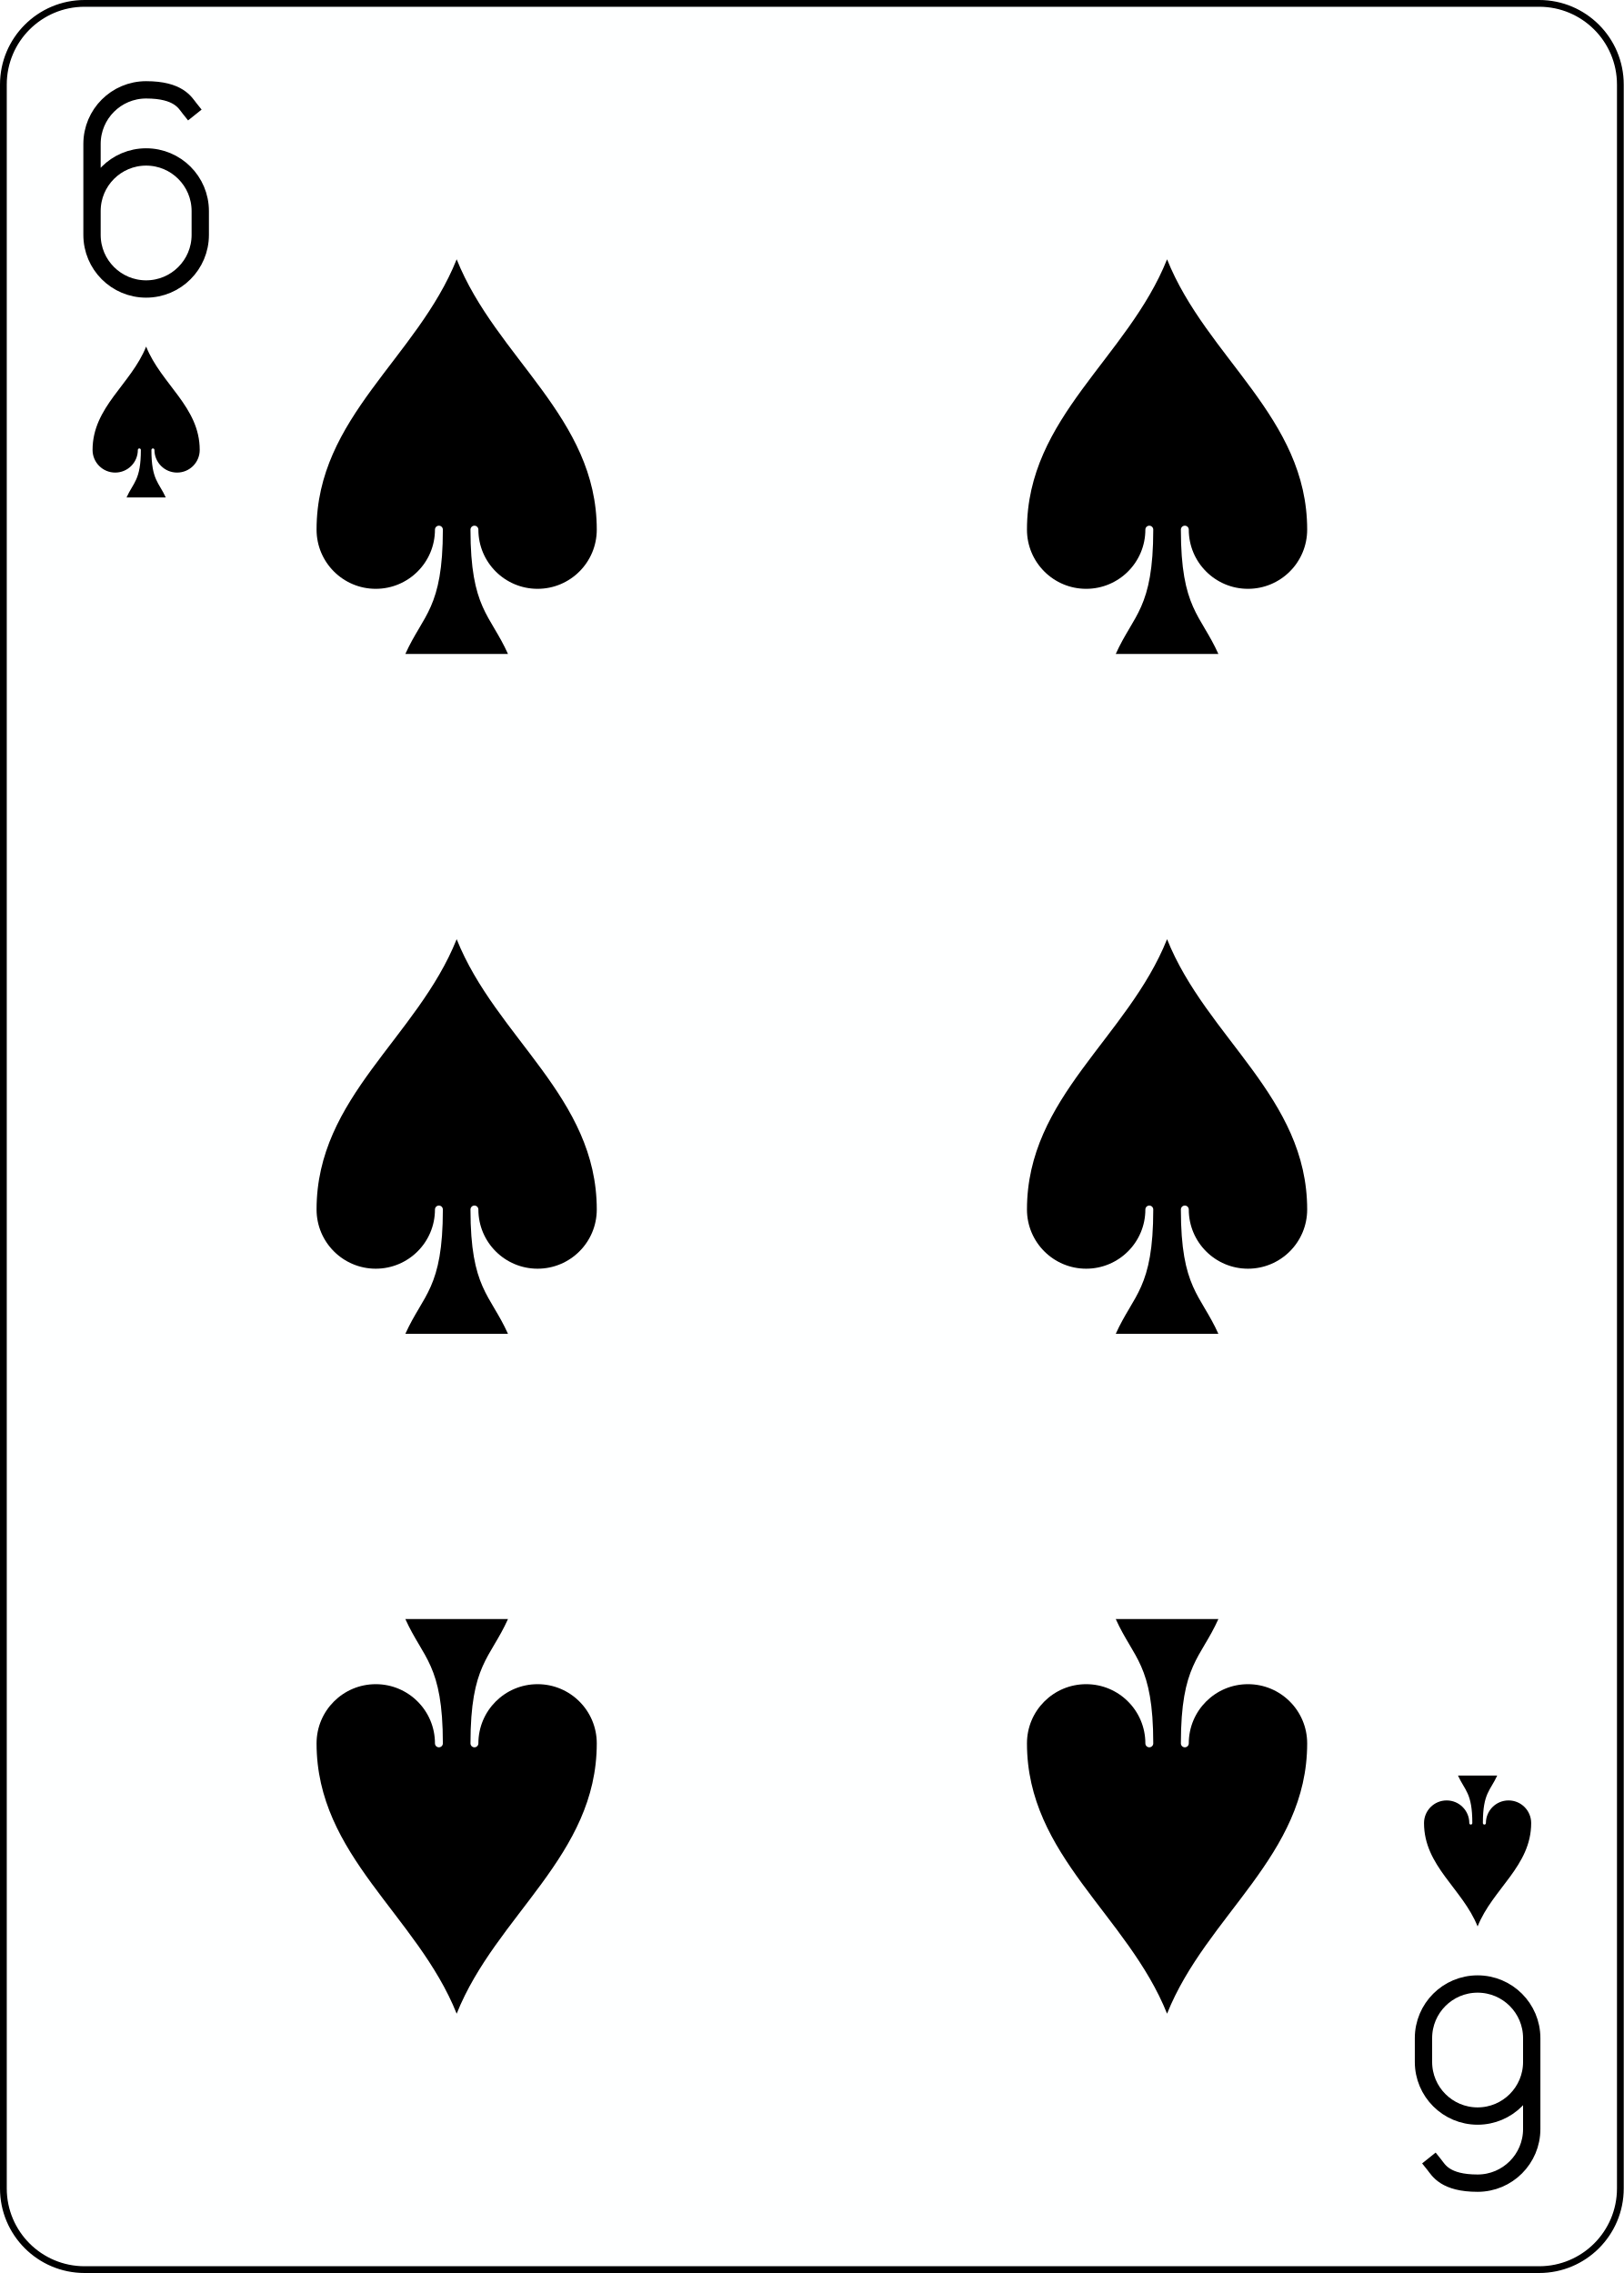
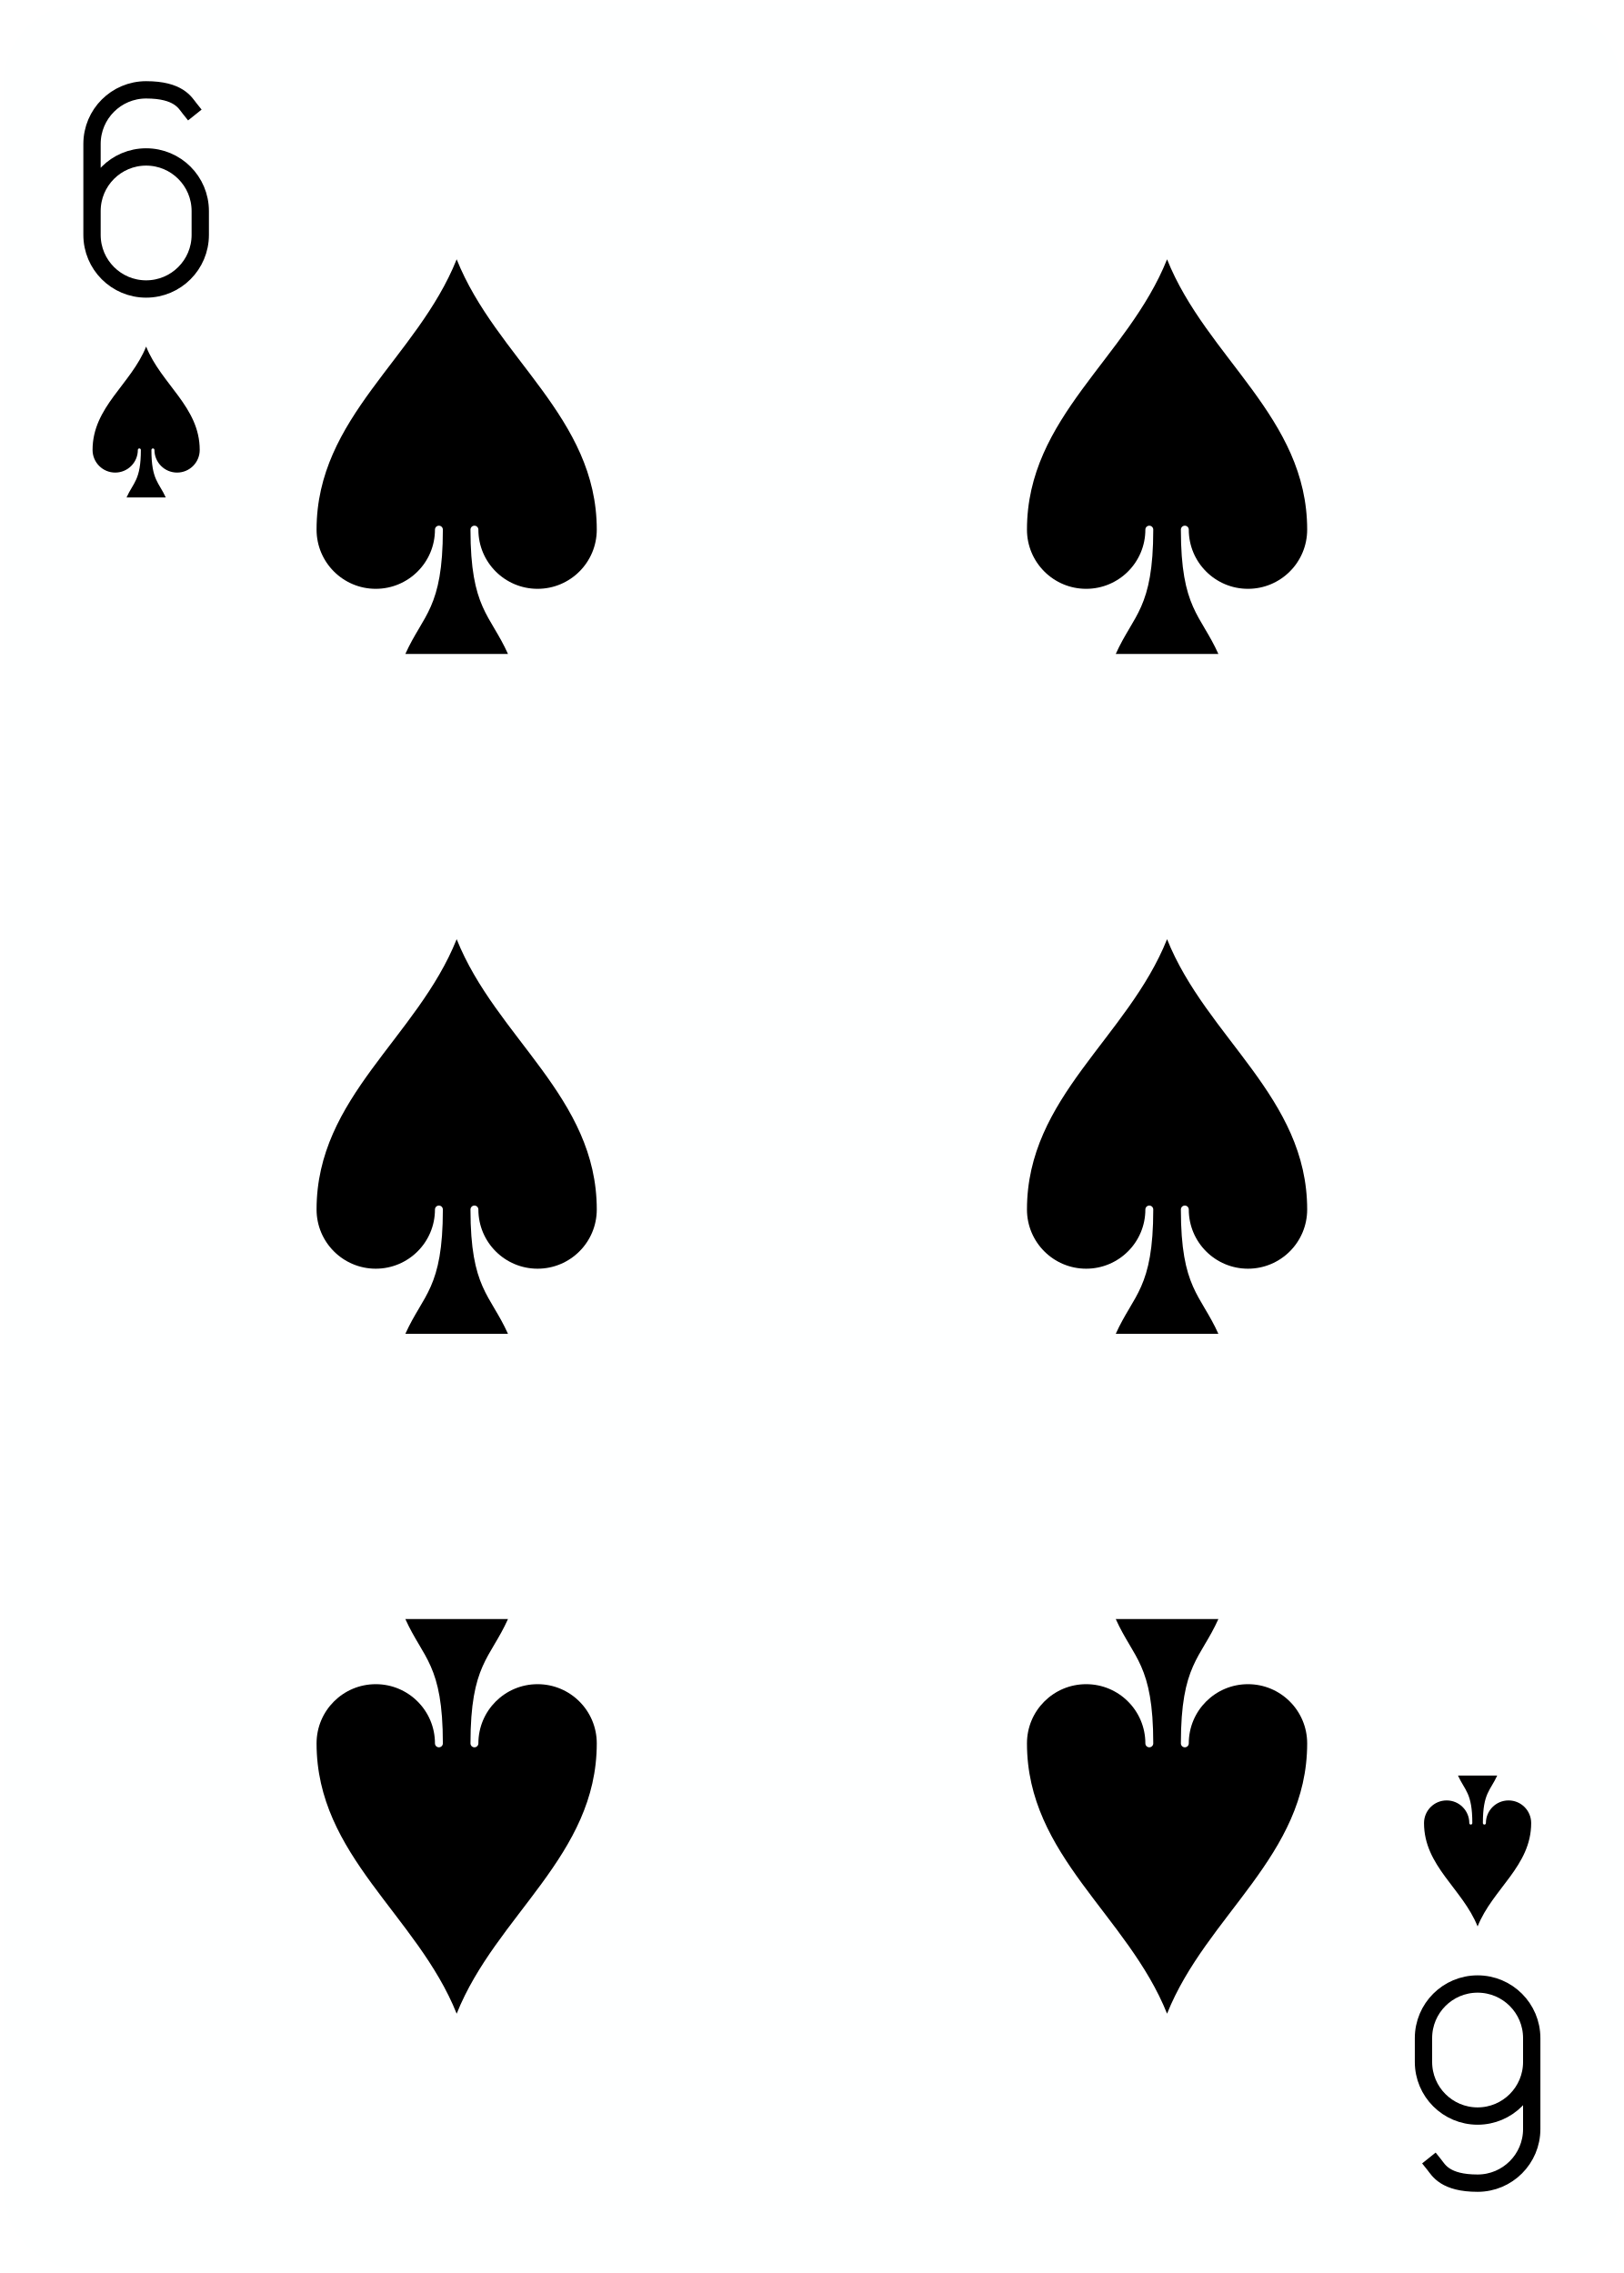
<svg xmlns="http://www.w3.org/2000/svg" xmlns:xlink="http://www.w3.org/1999/xlink" class="card" face="6S" height="3.5in" preserveAspectRatio="none" viewBox="-120 -168 240 336" width="2.5in">
  <symbol id="SS6" viewBox="-600 -600 1200 1200" preserveAspectRatio="xMinYMid">
    <path d="M0 -500C100 -250 355 -100 355 185A150 150 0 0 1 55 185A10 10 0 0 0 35 185C35 385 85 400 130 500L-130 500C-85 400 -35 385 -35 185A10 10 0 0 0 -55 185A150 150 0 0 1 -355 185C-355 -100 -100 -250 0 -500Z" fill="black" />
  </symbol>
  <symbol id="VS6" viewBox="-500 -500 1000 1000" preserveAspectRatio="xMinYMid">
    <path d="M-250 100A250 250 0 0 1 250 100L250 210A250 250 0 0 1 -250 210L-250 -210A250 250 0 0 1 0 -460C150 -460 180 -400 200 -375" stroke="black" stroke-width="80" stroke-linecap="square" stroke-miterlimit="1.5" fill="none" />
  </symbol>
-   <rect width="239" height="335" x="-119.5" y="-167.5" rx="12" ry="12" fill="#feffff" stroke="black" />
+   <rect width="239" height="335" x="-119.5" y="-167.5" rx="12" ry="12" fill="#feffff" />
  <use xlink:href="#VS6" height="32" x="-114.4" y="-156" />
  <use xlink:href="#SS6" height="26.769" x="-111.784" y="-119" />
  <use xlink:href="#SS6" height="70" x="-87.501" y="-135.501" />
  <use xlink:href="#SS6" height="70" x="17.501" y="-135.501" />
  <use xlink:href="#SS6" height="70" x="-87.501" y="-35" />
  <use xlink:href="#SS6" height="70" x="17.501" y="-35" />
  <g transform="rotate(180)">
    <use xlink:href="#VS6" height="32" x="-114.4" y="-156" />
    <use xlink:href="#SS6" height="26.769" x="-111.784" y="-119" />
    <use xlink:href="#SS6" height="70" x="-87.501" y="-135.501" />
    <use xlink:href="#SS6" height="70" x="17.501" y="-135.501" />
  </g>
</svg>
